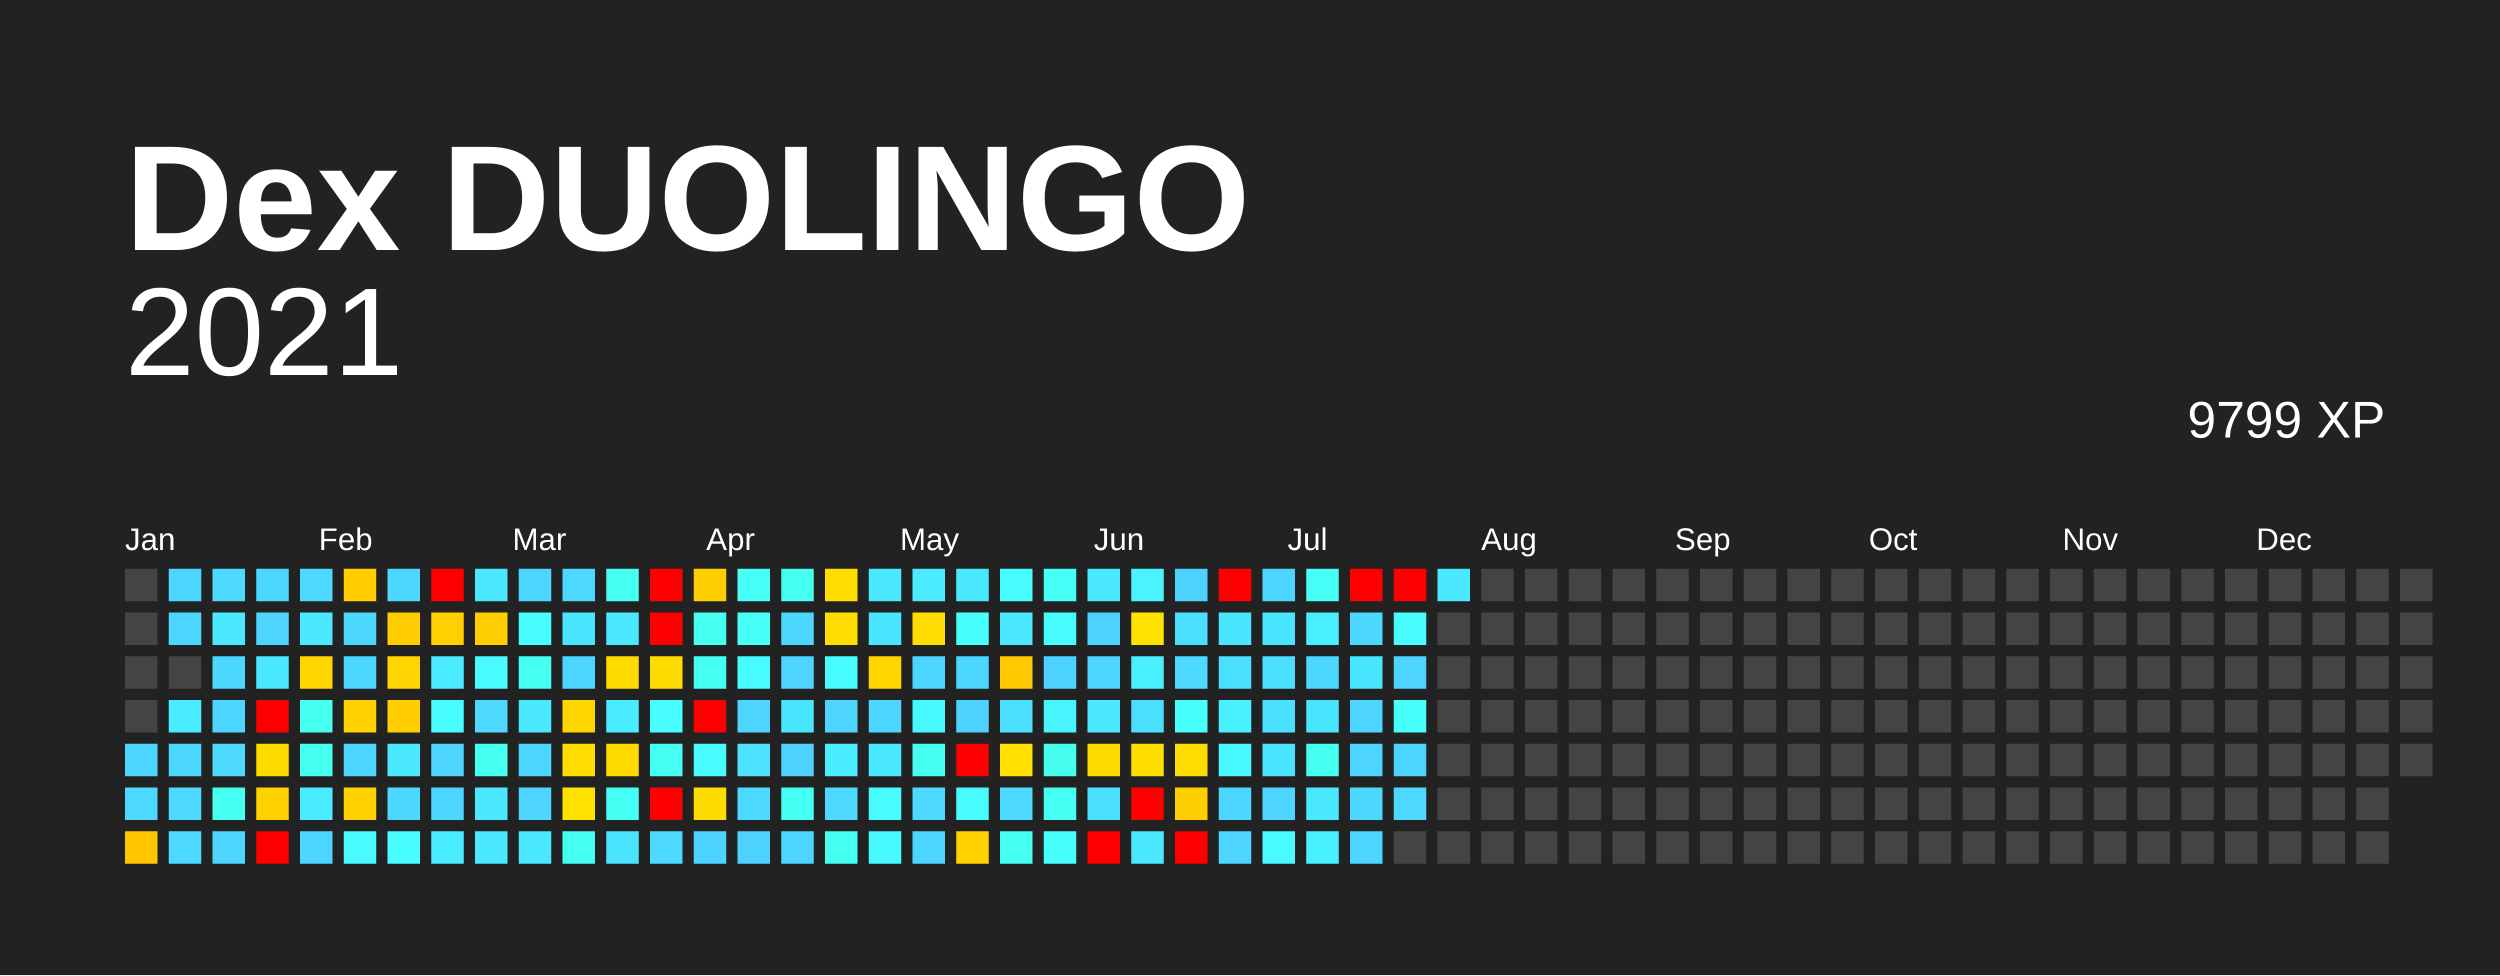
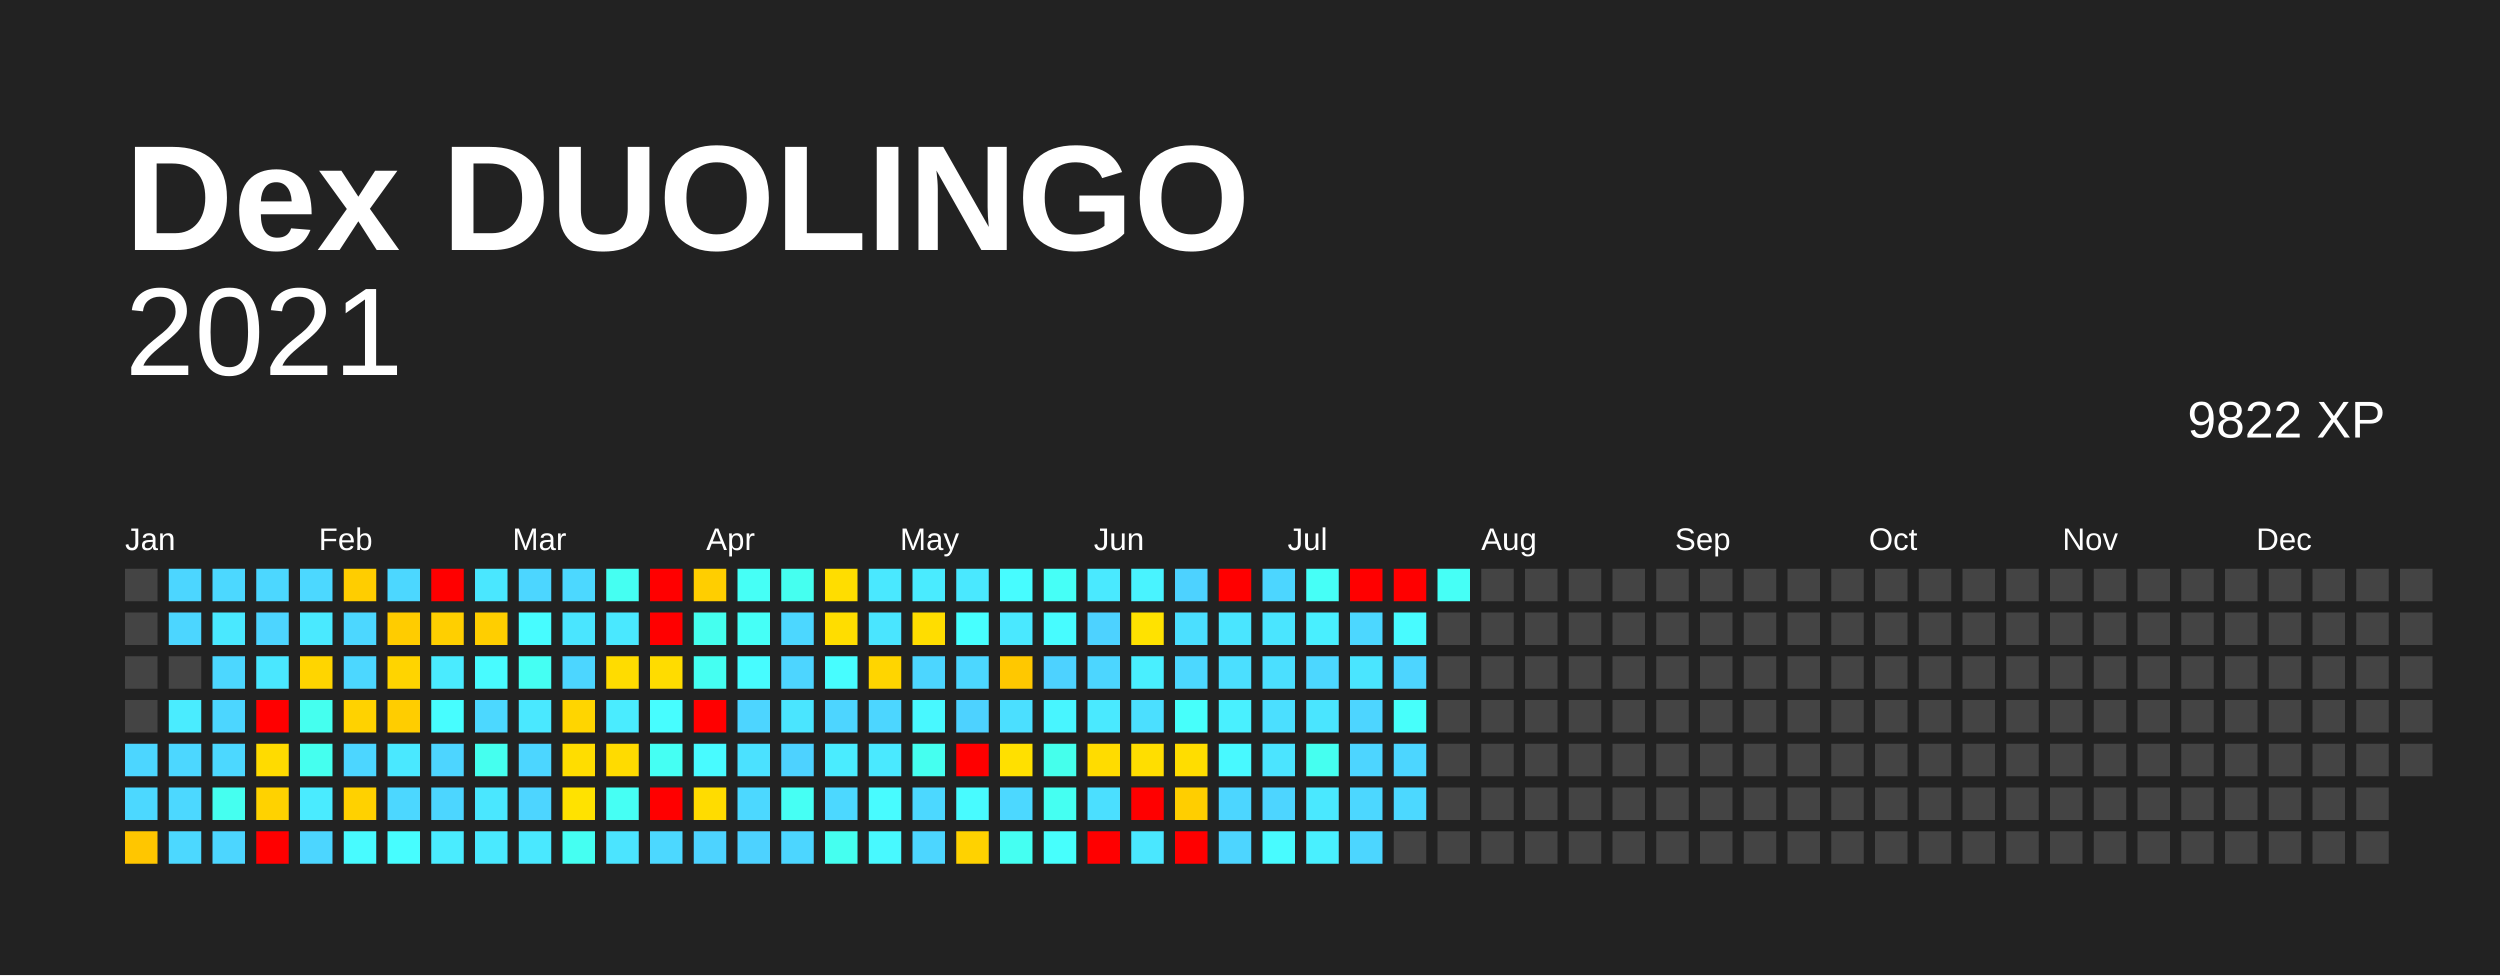
<svg xmlns="http://www.w3.org/2000/svg" baseProfile="full" height="78mm" version="1.1" viewBox="0,0,200,78" width="200mm">
  <defs />
  <rect fill="#222222" height="78" width="200" x="0" y="0" />
  <text fill="#FFFFFF" style="font-size:12px; font-family:Arial; font-weight:bold;" x="10" y="20">Dex DUOLINGO</text>
  <text alignment-baseline="hanging" fill="#FFFFFF" style="font-size:10.0px; font-family:Arial;" x="10" y="30">2021</text>
-   <text alignment-baseline="hanging" fill="#FFFFFF" style="font-size:4.125px; font-family:Arial;" x="175" y="35">9799 XP</text>
+   <text alignment-baseline="hanging" fill="#FFFFFF" style="font-size:4.125px; font-family:Arial;" x="175" y="35">9822 XP</text>
  <text fill="#FFFFFF" style="font-size:2.5px; font-family:Arial" x="10.0" y="44">Jan</text>
  <text fill="#FFFFFF" style="font-size:2.5px; font-family:Arial" x="25.5" y="44">Feb</text>
  <text fill="#FFFFFF" style="font-size:2.5px; font-family:Arial" x="41.0" y="44">Mar</text>
  <text fill="#FFFFFF" style="font-size:2.5px; font-family:Arial" x="56.5" y="44">Apr</text>
  <text fill="#FFFFFF" style="font-size:2.5px; font-family:Arial" x="72.0" y="44">May</text>
  <text fill="#FFFFFF" style="font-size:2.5px; font-family:Arial" x="87.5" y="44">Jun</text>
  <text fill="#FFFFFF" style="font-size:2.5px; font-family:Arial" x="103.0" y="44">Jul</text>
  <text fill="#FFFFFF" style="font-size:2.5px; font-family:Arial" x="118.5" y="44">Aug</text>
  <text fill="#FFFFFF" style="font-size:2.5px; font-family:Arial" x="134.0" y="44">Sep</text>
  <text fill="#FFFFFF" style="font-size:2.5px; font-family:Arial" x="149.5" y="44">Oct</text>
  <text fill="#FFFFFF" style="font-size:2.5px; font-family:Arial" x="165.0" y="44">Nov</text>
  <text fill="#FFFFFF" style="font-size:2.5px; font-family:Arial" x="180.5" y="44">Dec</text>
  <rect fill="#444444" height="2.6" width="2.6" x="10.0" y="45.5" />
  <rect fill="#444444" height="2.6" width="2.6" x="10.0" y="49.0" />
  <rect fill="#444444" height="2.6" width="2.6" x="10.0" y="52.5" />
  <rect fill="#444444" height="2.6" width="2.6" x="10.0" y="56.0" />
  <rect fill="#4cd6ff" height="2.6" width="2.6" x="10.0" y="59.5" />
  <rect fill="#4cd8ff" height="2.6" width="2.6" x="10.0" y="63.0" />
  <rect fill="#ffc600" height="2.6" width="2.6" x="10.0" y="66.5" />
  <rect fill="#4cd6ff" height="2.6" width="2.6" x="13.5" y="45.5" />
  <rect fill="#4cd6ff" height="2.6" width="2.6" x="13.5" y="49.0" />
  <rect fill="#444444" height="2.6" width="2.6" x="13.5" y="52.5" />
  <rect fill="#4aecff" height="2.6" width="2.6" x="13.5" y="56.0" />
  <rect fill="#4cd7ff" height="2.6" width="2.6" x="13.5" y="59.5" />
  <rect fill="#4cd8ff" height="2.6" width="2.6" x="13.5" y="63.0" />
  <rect fill="#4cd8ff" height="2.6" width="2.6" x="13.5" y="66.5" />
  <rect fill="#4cd8ff" height="2.6" width="2.6" x="17.0" y="45.5" />
  <rect fill="#4ae8ff" height="2.6" width="2.6" x="17.0" y="49.0" />
  <rect fill="#4cd7ff" height="2.6" width="2.6" x="17.0" y="52.5" />
  <rect fill="#4cd6ff" height="2.6" width="2.6" x="17.0" y="56.0" />
  <rect fill="#4cd8ff" height="2.6" width="2.6" x="17.0" y="59.5" />
  <rect fill="#45fff0" height="2.6" width="2.6" x="17.0" y="63.0" />
  <rect fill="#4cd6ff" height="2.6" width="2.6" x="17.0" y="66.5" />
  <rect fill="#4cd7ff" height="2.6" width="2.6" x="20.5" y="45.5" />
  <rect fill="#4dd5ff" height="2.6" width="2.6" x="20.5" y="49.0" />
  <rect fill="#4ae7ff" height="2.6" width="2.6" x="20.5" y="52.5" />
  <rect fill="red" height="2.6" width="2.6" x="20.5" y="56.0" />
  <rect fill="#ffdb00" height="2.6" width="2.6" x="20.5" y="59.5" />
  <rect fill="#ffd200" height="2.6" width="2.6" x="20.5" y="63.0" />
  <rect fill="red" height="2.6" width="2.6" x="20.5" y="66.5" />
  <rect fill="#4cd8ff" height="2.6" width="2.6" x="24.0" y="45.5" />
  <rect fill="#4ae9ff" height="2.6" width="2.6" x="24.0" y="49.0" />
  <rect fill="#ffd500" height="2.6" width="2.6" x="24.0" y="52.5" />
  <rect fill="#45ffef" height="2.6" width="2.6" x="24.0" y="56.0" />
  <rect fill="#45ffef" height="2.6" width="2.6" x="24.0" y="59.5" />
  <rect fill="#4aebff" height="2.6" width="2.6" x="24.0" y="63.0" />
  <rect fill="#4cd6ff" height="2.6" width="2.6" x="24.0" y="66.5" />
  <rect fill="#ffcd00" height="2.6" width="2.6" x="27.5" y="45.5" />
  <rect fill="#4cd7ff" height="2.6" width="2.6" x="27.5" y="49.0" />
  <rect fill="#4cd7ff" height="2.6" width="2.6" x="27.5" y="52.5" />
  <rect fill="#ffd200" height="2.6" width="2.6" x="27.5" y="56.0" />
  <rect fill="#4cd6ff" height="2.6" width="2.6" x="27.5" y="59.5" />
  <rect fill="#ffd100" height="2.6" width="2.6" x="27.5" y="63.0" />
  <rect fill="#48fbff" height="2.6" width="2.6" x="27.5" y="66.5" />
  <rect fill="#4cd7ff" height="2.6" width="2.6" x="31.0" y="45.5" />
  <rect fill="#ffcc00" height="2.6" width="2.6" x="31.0" y="49.0" />
  <rect fill="#ffd400" height="2.6" width="2.6" x="31.0" y="52.5" />
  <rect fill="#ffcd00" height="2.6" width="2.6" x="31.0" y="56.0" />
  <rect fill="#4ae8ff" height="2.6" width="2.6" x="31.0" y="59.5" />
  <rect fill="#4cd7ff" height="2.6" width="2.6" x="31.0" y="63.0" />
  <rect fill="#47fdff" height="2.6" width="2.6" x="31.0" y="66.5" />
  <rect fill="red" height="2.6" width="2.6" x="34.5" y="45.5" />
  <rect fill="#ffcf00" height="2.6" width="2.6" x="34.5" y="49.0" />
  <rect fill="#4aebff" height="2.6" width="2.6" x="34.5" y="52.5" />
  <rect fill="#47fdff" height="2.6" width="2.6" x="34.5" y="56.0" />
  <rect fill="#4dd5ff" height="2.6" width="2.6" x="34.5" y="59.5" />
  <rect fill="#4cd6ff" height="2.6" width="2.6" x="34.5" y="63.0" />
  <rect fill="#4aecff" height="2.6" width="2.6" x="34.5" y="66.5" />
  <rect fill="#4ae7ff" height="2.6" width="2.6" x="38.0" y="45.5" />
  <rect fill="#ffce00" height="2.6" width="2.6" x="38.0" y="49.0" />
  <rect fill="#48fbff" height="2.6" width="2.6" x="38.0" y="52.5" />
  <rect fill="#4cd8ff" height="2.6" width="2.6" x="38.0" y="56.0" />
  <rect fill="#45ffef" height="2.6" width="2.6" x="38.0" y="59.5" />
  <rect fill="#4ae7ff" height="2.6" width="2.6" x="38.0" y="63.0" />
  <rect fill="#4ae9ff" height="2.6" width="2.6" x="38.0" y="66.5" />
  <rect fill="#4cd6ff" height="2.6" width="2.6" x="41.5" y="45.5" />
  <rect fill="#47fcff" height="2.6" width="2.6" x="41.5" y="49.0" />
  <rect fill="#45fff3" height="2.6" width="2.6" x="41.5" y="52.5" />
  <rect fill="#4ae8ff" height="2.6" width="2.6" x="41.5" y="56.0" />
  <rect fill="#4cd6ff" height="2.6" width="2.6" x="41.5" y="59.5" />
  <rect fill="#4dd5ff" height="2.6" width="2.6" x="41.5" y="63.0" />
  <rect fill="#4ae8ff" height="2.6" width="2.6" x="41.5" y="66.5" />
  <rect fill="#4cd8ff" height="2.6" width="2.6" x="45.0" y="45.5" />
  <rect fill="#4ae5ff" height="2.6" width="2.6" x="45.0" y="49.0" />
  <rect fill="#4cd6ff" height="2.6" width="2.6" x="45.0" y="52.5" />
  <rect fill="#ffd500" height="2.6" width="2.6" x="45.0" y="56.0" />
  <rect fill="#ffdd00" height="2.6" width="2.6" x="45.0" y="59.5" />
  <rect fill="#ffe200" height="2.6" width="2.6" x="45.0" y="63.0" />
  <rect fill="#45fff2" height="2.6" width="2.6" x="45.0" y="66.5" />
  <rect fill="#45fff2" height="2.6" width="2.6" x="48.5" y="45.5" />
  <rect fill="#4ae8ff" height="2.6" width="2.6" x="48.5" y="49.0" />
  <rect fill="#ffdc00" height="2.6" width="2.6" x="48.5" y="52.5" />
  <rect fill="#4aecff" height="2.6" width="2.6" x="48.5" y="56.0" />
  <rect fill="#ffdb00" height="2.6" width="2.6" x="48.5" y="59.5" />
  <rect fill="#46fff4" height="2.6" width="2.6" x="48.5" y="63.0" />
  <rect fill="#4be4ff" height="2.6" width="2.6" x="48.5" y="66.5" />
  <rect fill="red" height="2.6" width="2.6" x="52.0" y="45.5" />
  <rect fill="red" height="2.6" width="2.6" x="52.0" y="49.0" />
  <rect fill="#ffdc00" height="2.6" width="2.6" x="52.0" y="52.5" />
  <rect fill="#47fdff" height="2.6" width="2.6" x="52.0" y="56.0" />
  <rect fill="#45fff3" height="2.6" width="2.6" x="52.0" y="59.5" />
  <rect fill="red" height="2.6" width="2.6" x="52.0" y="63.0" />
  <rect fill="#4cd8ff" height="2.6" width="2.6" x="52.0" y="66.5" />
  <rect fill="#ffce00" height="2.6" width="2.6" x="55.5" y="45.5" />
  <rect fill="#45ffef" height="2.6" width="2.6" x="55.5" y="49.0" />
  <rect fill="#45fff2" height="2.6" width="2.6" x="55.5" y="52.5" />
  <rect fill="red" height="2.6" width="2.6" x="55.5" y="56.0" />
  <rect fill="#48fbff" height="2.6" width="2.6" x="55.5" y="59.5" />
  <rect fill="#ffdc00" height="2.6" width="2.6" x="55.5" y="63.0" />
  <rect fill="#4dd3ff" height="2.6" width="2.6" x="55.5" y="66.5" />
  <rect fill="#46fff6" height="2.6" width="2.6" x="59.0" y="45.5" />
  <rect fill="#46fff7" height="2.6" width="2.6" x="59.0" y="49.0" />
  <rect fill="#47fcff" height="2.6" width="2.6" x="59.0" y="52.5" />
  <rect fill="#4dd5ff" height="2.6" width="2.6" x="59.0" y="56.0" />
  <rect fill="#4be1ff" height="2.6" width="2.6" x="59.0" y="59.5" />
  <rect fill="#4cd8ff" height="2.6" width="2.6" x="59.0" y="63.0" />
  <rect fill="#4dd2ff" height="2.6" width="2.6" x="59.0" y="66.5" />
  <rect fill="#45fff0" height="2.6" width="2.6" x="62.5" y="45.5" />
  <rect fill="#4cd7ff" height="2.6" width="2.6" x="62.5" y="49.0" />
  <rect fill="#4dd5ff" height="2.6" width="2.6" x="62.5" y="52.5" />
  <rect fill="#4ae5ff" height="2.6" width="2.6" x="62.5" y="56.0" />
  <rect fill="#4dd2ff" height="2.6" width="2.6" x="62.5" y="59.5" />
  <rect fill="#46fff4" height="2.6" width="2.6" x="62.5" y="63.0" />
  <rect fill="#4cd6ff" height="2.6" width="2.6" x="62.5" y="66.5" />
  <rect fill="#ffdd00" height="2.6" width="2.6" x="66.0" y="45.5" />
  <rect fill="#ffdd00" height="2.6" width="2.6" x="66.0" y="49.0" />
  <rect fill="#47fdff" height="2.6" width="2.6" x="66.0" y="52.5" />
  <rect fill="#4dd5ff" height="2.6" width="2.6" x="66.0" y="56.0" />
  <rect fill="#4aecff" height="2.6" width="2.6" x="66.0" y="59.5" />
  <rect fill="#4cd8ff" height="2.6" width="2.6" x="66.0" y="63.0" />
  <rect fill="#45fff0" height="2.6" width="2.6" x="66.0" y="66.5" />
  <rect fill="#4ae8ff" height="2.6" width="2.6" x="69.5" y="45.5" />
  <rect fill="#4ae5ff" height="2.6" width="2.6" x="69.5" y="49.0" />
  <rect fill="#ffd500" height="2.6" width="2.6" x="69.5" y="52.5" />
  <rect fill="#4cd6ff" height="2.6" width="2.6" x="69.5" y="56.0" />
  <rect fill="#4ae9ff" height="2.6" width="2.6" x="69.5" y="59.5" />
  <rect fill="#48fbff" height="2.6" width="2.6" x="69.5" y="63.0" />
  <rect fill="#48f9ff" height="2.6" width="2.6" x="69.5" y="66.5" />
  <rect fill="#4aebff" height="2.6" width="2.6" x="73.0" y="45.5" />
  <rect fill="#ffdd00" height="2.6" width="2.6" x="73.0" y="49.0" />
  <rect fill="#4cd6ff" height="2.6" width="2.6" x="73.0" y="52.5" />
  <rect fill="#48f8ff" height="2.6" width="2.6" x="73.0" y="56.0" />
  <rect fill="#45fff0" height="2.6" width="2.6" x="73.0" y="59.5" />
  <rect fill="#4cd8ff" height="2.6" width="2.6" x="73.0" y="63.0" />
  <rect fill="#4cd6ff" height="2.6" width="2.6" x="73.0" y="66.5" />
  <rect fill="#4ae8ff" height="2.6" width="2.6" x="76.5" y="45.5" />
  <rect fill="#47ffff" height="2.6" width="2.6" x="76.5" y="49.0" />
  <rect fill="#4cd7ff" height="2.6" width="2.6" x="76.5" y="52.5" />
  <rect fill="#4dd2ff" height="2.6" width="2.6" x="76.5" y="56.0" />
  <rect fill="red" height="2.6" width="2.6" x="76.5" y="59.5" />
  <rect fill="#48fbff" height="2.6" width="2.6" x="76.5" y="63.0" />
  <rect fill="#ffd200" height="2.6" width="2.6" x="76.5" y="66.5" />
  <rect fill="#47fcff" height="2.6" width="2.6" x="80.0" y="45.5" />
  <rect fill="#4ae8ff" height="2.6" width="2.6" x="80.0" y="49.0" />
  <rect fill="#ffc800" height="2.6" width="2.6" x="80.0" y="52.5" />
  <rect fill="#4bdfff" height="2.6" width="2.6" x="80.0" y="56.0" />
  <rect fill="#ffe000" height="2.6" width="2.6" x="80.0" y="59.5" />
  <rect fill="#4cd8ff" height="2.6" width="2.6" x="80.0" y="63.0" />
  <rect fill="#45fff2" height="2.6" width="2.6" x="80.0" y="66.5" />
  <rect fill="#46fff7" height="2.6" width="2.6" x="83.5" y="45.5" />
  <rect fill="#47fcff" height="2.6" width="2.6" x="83.5" y="49.0" />
  <rect fill="#4dd2ff" height="2.6" width="2.6" x="83.5" y="52.5" />
  <rect fill="#48f5ff" height="2.6" width="2.6" x="83.5" y="56.0" />
  <rect fill="#45ffec" height="2.6" width="2.6" x="83.5" y="59.5" />
  <rect fill="#45fff2" height="2.6" width="2.6" x="83.5" y="63.0" />
  <rect fill="#47fffd" height="2.6" width="2.6" x="83.5" y="66.5" />
  <rect fill="#4ae9ff" height="2.6" width="2.6" x="87.0" y="45.5" />
  <rect fill="#4dd2ff" height="2.6" width="2.6" x="87.0" y="49.0" />
  <rect fill="#4cd6ff" height="2.6" width="2.6" x="87.0" y="52.5" />
  <rect fill="#4ae9ff" height="2.6" width="2.6" x="87.0" y="56.0" />
  <rect fill="#ffdc00" height="2.6" width="2.6" x="87.0" y="59.5" />
  <rect fill="#4bdfff" height="2.6" width="2.6" x="87.0" y="63.0" />
  <rect fill="red" height="2.6" width="2.6" x="87.0" y="66.5" />
  <rect fill="#49f3ff" height="2.6" width="2.6" x="90.5" y="45.5" />
  <rect fill="#ffe200" height="2.6" width="2.6" x="90.5" y="49.0" />
  <rect fill="#49efff" height="2.6" width="2.6" x="90.5" y="52.5" />
  <rect fill="#4bdfff" height="2.6" width="2.6" x="90.5" y="56.0" />
  <rect fill="#ffde00" height="2.6" width="2.6" x="90.5" y="59.5" />
  <rect fill="red" height="2.6" width="2.6" x="90.5" y="63.0" />
  <rect fill="#4ae7ff" height="2.6" width="2.6" x="90.5" y="66.5" />
  <rect fill="#4dd2ff" height="2.6" width="2.6" x="94.0" y="45.5" />
  <rect fill="#4bdfff" height="2.6" width="2.6" x="94.0" y="49.0" />
  <rect fill="#4cd8ff" height="2.6" width="2.6" x="94.0" y="52.5" />
  <rect fill="#47fffb" height="2.6" width="2.6" x="94.0" y="56.0" />
  <rect fill="#ffdd00" height="2.6" width="2.6" x="94.0" y="59.5" />
  <rect fill="#ffce00" height="2.6" width="2.6" x="94.0" y="63.0" />
  <rect fill="red" height="2.6" width="2.6" x="94.0" y="66.5" />
  <rect fill="red" height="2.6" width="2.6" x="97.5" y="45.5" />
  <rect fill="#4ae5ff" height="2.6" width="2.6" x="97.5" y="49.0" />
  <rect fill="#4bdfff" height="2.6" width="2.6" x="97.5" y="52.5" />
  <rect fill="#49f0ff" height="2.6" width="2.6" x="97.5" y="56.0" />
  <rect fill="#48f9ff" height="2.6" width="2.6" x="97.5" y="59.5" />
  <rect fill="#4cd6ff" height="2.6" width="2.6" x="97.5" y="63.0" />
  <rect fill="#4dd5ff" height="2.6" width="2.6" x="97.5" y="66.5" />
  <rect fill="#4cd6ff" height="2.6" width="2.6" x="101.0" y="45.5" />
  <rect fill="#4ae5ff" height="2.6" width="2.6" x="101.0" y="49.0" />
  <rect fill="#4bdfff" height="2.6" width="2.6" x="101.0" y="52.5" />
  <rect fill="#4bdfff" height="2.6" width="2.6" x="101.0" y="56.0" />
  <rect fill="#4be4ff" height="2.6" width="2.6" x="101.0" y="59.5" />
  <rect fill="#4dd5ff" height="2.6" width="2.6" x="101.0" y="63.0" />
  <rect fill="#48fbff" height="2.6" width="2.6" x="101.0" y="66.5" />
  <rect fill="#46fff7" height="2.6" width="2.6" x="104.5" y="45.5" />
  <rect fill="#49efff" height="2.6" width="2.6" x="104.5" y="49.0" />
  <rect fill="#4cd7ff" height="2.6" width="2.6" x="104.5" y="52.5" />
  <rect fill="#4ae5ff" height="2.6" width="2.6" x="104.5" y="56.0" />
  <rect fill="#45fff0" height="2.6" width="2.6" x="104.5" y="59.5" />
  <rect fill="#4ae8ff" height="2.6" width="2.6" x="104.5" y="63.0" />
  <rect fill="#49f0ff" height="2.6" width="2.6" x="104.5" y="66.5" />
  <rect fill="red" height="2.6" width="2.6" x="108.0" y="45.5" />
  <rect fill="#4cd7ff" height="2.6" width="2.6" x="108.0" y="49.0" />
  <rect fill="#4ae5ff" height="2.6" width="2.6" x="108.0" y="52.5" />
  <rect fill="#4dd5ff" height="2.6" width="2.6" x="108.0" y="56.0" />
  <rect fill="#4dd5ff" height="2.6" width="2.6" x="108.0" y="59.5" />
  <rect fill="#4cd7ff" height="2.6" width="2.6" x="108.0" y="63.0" />
  <rect fill="#4cd6ff" height="2.6" width="2.6" x="108.0" y="66.5" />
  <rect fill="red" height="2.6" width="2.6" x="111.5" y="45.5" />
  <rect fill="#48fbff" height="2.6" width="2.6" x="111.5" y="49.0" />
  <rect fill="#4dd5ff" height="2.6" width="2.6" x="111.5" y="52.5" />
  <rect fill="#47fffb" height="2.6" width="2.6" x="111.5" y="56.0" />
  <rect fill="#4cd6ff" height="2.6" width="2.6" x="111.5" y="59.5" />
  <rect fill="#4cd8ff" height="2.6" width="2.6" x="111.5" y="63.0" />
  <rect fill="#444444" height="2.6" width="2.6" x="111.5" y="66.5" />
-   <rect fill="#4ae9ff" height="2.6" width="2.6" x="115.0" y="45.5" />
+   <rect fill="#46fff6" height="2.6" width="2.6" x="115.0" y="45.5" />
  <rect fill="#444444" height="2.6" width="2.6" x="115.0" y="49.0" />
  <rect fill="#444444" height="2.6" width="2.6" x="115.0" y="52.5" />
  <rect fill="#444444" height="2.6" width="2.6" x="115.0" y="56.0" />
  <rect fill="#444444" height="2.6" width="2.6" x="115.0" y="59.5" />
  <rect fill="#444444" height="2.6" width="2.6" x="115.0" y="63.0" />
  <rect fill="#444444" height="2.6" width="2.6" x="115.0" y="66.5" />
  <rect fill="#444444" height="2.6" width="2.6" x="118.5" y="45.5" />
  <rect fill="#444444" height="2.6" width="2.6" x="118.5" y="49.0" />
  <rect fill="#444444" height="2.6" width="2.6" x="118.5" y="52.5" />
  <rect fill="#444444" height="2.6" width="2.6" x="118.5" y="56.0" />
  <rect fill="#444444" height="2.6" width="2.6" x="118.5" y="59.5" />
  <rect fill="#444444" height="2.6" width="2.6" x="118.5" y="63.0" />
  <rect fill="#444444" height="2.6" width="2.6" x="118.5" y="66.5" />
  <rect fill="#444444" height="2.6" width="2.6" x="122.0" y="45.5" />
  <rect fill="#444444" height="2.6" width="2.6" x="122.0" y="49.0" />
  <rect fill="#444444" height="2.6" width="2.6" x="122.0" y="52.5" />
  <rect fill="#444444" height="2.6" width="2.6" x="122.0" y="56.0" />
  <rect fill="#444444" height="2.6" width="2.6" x="122.0" y="59.5" />
  <rect fill="#444444" height="2.6" width="2.6" x="122.0" y="63.0" />
  <rect fill="#444444" height="2.6" width="2.6" x="122.0" y="66.5" />
  <rect fill="#444444" height="2.6" width="2.6" x="125.5" y="45.5" />
  <rect fill="#444444" height="2.6" width="2.6" x="125.5" y="49.0" />
  <rect fill="#444444" height="2.6" width="2.6" x="125.5" y="52.5" />
  <rect fill="#444444" height="2.6" width="2.6" x="125.5" y="56.0" />
  <rect fill="#444444" height="2.6" width="2.6" x="125.5" y="59.5" />
  <rect fill="#444444" height="2.6" width="2.6" x="125.5" y="63.0" />
  <rect fill="#444444" height="2.6" width="2.6" x="125.5" y="66.5" />
  <rect fill="#444444" height="2.6" width="2.6" x="129.0" y="45.5" />
  <rect fill="#444444" height="2.6" width="2.6" x="129.0" y="49.0" />
  <rect fill="#444444" height="2.6" width="2.6" x="129.0" y="52.5" />
  <rect fill="#444444" height="2.6" width="2.6" x="129.0" y="56.0" />
  <rect fill="#444444" height="2.6" width="2.6" x="129.0" y="59.5" />
  <rect fill="#444444" height="2.6" width="2.6" x="129.0" y="63.0" />
  <rect fill="#444444" height="2.6" width="2.6" x="129.0" y="66.5" />
  <rect fill="#444444" height="2.6" width="2.6" x="132.5" y="45.5" />
  <rect fill="#444444" height="2.6" width="2.6" x="132.5" y="49.0" />
  <rect fill="#444444" height="2.6" width="2.6" x="132.5" y="52.5" />
  <rect fill="#444444" height="2.6" width="2.6" x="132.5" y="56.0" />
  <rect fill="#444444" height="2.6" width="2.6" x="132.5" y="59.5" />
  <rect fill="#444444" height="2.6" width="2.6" x="132.5" y="63.0" />
  <rect fill="#444444" height="2.6" width="2.6" x="132.5" y="66.5" />
  <rect fill="#444444" height="2.6" width="2.6" x="136.0" y="45.5" />
  <rect fill="#444444" height="2.6" width="2.6" x="136.0" y="49.0" />
  <rect fill="#444444" height="2.6" width="2.6" x="136.0" y="52.5" />
  <rect fill="#444444" height="2.6" width="2.6" x="136.0" y="56.0" />
  <rect fill="#444444" height="2.6" width="2.6" x="136.0" y="59.5" />
  <rect fill="#444444" height="2.6" width="2.6" x="136.0" y="63.0" />
  <rect fill="#444444" height="2.6" width="2.6" x="136.0" y="66.5" />
  <rect fill="#444444" height="2.6" width="2.6" x="139.5" y="45.5" />
  <rect fill="#444444" height="2.6" width="2.6" x="139.5" y="49.0" />
  <rect fill="#444444" height="2.6" width="2.6" x="139.5" y="52.5" />
  <rect fill="#444444" height="2.6" width="2.6" x="139.5" y="56.0" />
  <rect fill="#444444" height="2.6" width="2.6" x="139.5" y="59.5" />
  <rect fill="#444444" height="2.6" width="2.6" x="139.5" y="63.0" />
  <rect fill="#444444" height="2.6" width="2.6" x="139.5" y="66.5" />
  <rect fill="#444444" height="2.6" width="2.6" x="143.0" y="45.5" />
  <rect fill="#444444" height="2.6" width="2.6" x="143.0" y="49.0" />
  <rect fill="#444444" height="2.6" width="2.6" x="143.0" y="52.5" />
  <rect fill="#444444" height="2.6" width="2.6" x="143.0" y="56.0" />
  <rect fill="#444444" height="2.6" width="2.6" x="143.0" y="59.5" />
  <rect fill="#444444" height="2.6" width="2.6" x="143.0" y="63.0" />
  <rect fill="#444444" height="2.6" width="2.6" x="143.0" y="66.5" />
  <rect fill="#444444" height="2.6" width="2.6" x="146.5" y="45.5" />
  <rect fill="#444444" height="2.6" width="2.6" x="146.5" y="49.0" />
  <rect fill="#444444" height="2.6" width="2.6" x="146.5" y="52.5" />
  <rect fill="#444444" height="2.6" width="2.6" x="146.5" y="56.0" />
  <rect fill="#444444" height="2.6" width="2.6" x="146.5" y="59.5" />
  <rect fill="#444444" height="2.6" width="2.6" x="146.5" y="63.0" />
  <rect fill="#444444" height="2.6" width="2.6" x="146.5" y="66.5" />
  <rect fill="#444444" height="2.6" width="2.6" x="150.0" y="45.5" />
  <rect fill="#444444" height="2.6" width="2.6" x="150.0" y="49.0" />
  <rect fill="#444444" height="2.6" width="2.6" x="150.0" y="52.5" />
  <rect fill="#444444" height="2.6" width="2.6" x="150.0" y="56.0" />
  <rect fill="#444444" height="2.6" width="2.6" x="150.0" y="59.5" />
  <rect fill="#444444" height="2.6" width="2.6" x="150.0" y="63.0" />
  <rect fill="#444444" height="2.6" width="2.6" x="150.0" y="66.5" />
  <rect fill="#444444" height="2.6" width="2.6" x="153.5" y="45.5" />
  <rect fill="#444444" height="2.6" width="2.6" x="153.5" y="49.0" />
  <rect fill="#444444" height="2.6" width="2.6" x="153.5" y="52.5" />
  <rect fill="#444444" height="2.6" width="2.6" x="153.5" y="56.0" />
  <rect fill="#444444" height="2.6" width="2.6" x="153.5" y="59.5" />
  <rect fill="#444444" height="2.6" width="2.6" x="153.5" y="63.0" />
  <rect fill="#444444" height="2.6" width="2.6" x="153.5" y="66.5" />
  <rect fill="#444444" height="2.6" width="2.6" x="157.0" y="45.5" />
  <rect fill="#444444" height="2.6" width="2.6" x="157.0" y="49.0" />
  <rect fill="#444444" height="2.6" width="2.6" x="157.0" y="52.5" />
  <rect fill="#444444" height="2.6" width="2.6" x="157.0" y="56.0" />
  <rect fill="#444444" height="2.6" width="2.6" x="157.0" y="59.5" />
  <rect fill="#444444" height="2.6" width="2.6" x="157.0" y="63.0" />
  <rect fill="#444444" height="2.6" width="2.6" x="157.0" y="66.5" />
  <rect fill="#444444" height="2.6" width="2.6" x="160.5" y="45.5" />
  <rect fill="#444444" height="2.6" width="2.6" x="160.5" y="49.0" />
  <rect fill="#444444" height="2.6" width="2.6" x="160.5" y="52.5" />
  <rect fill="#444444" height="2.6" width="2.6" x="160.5" y="56.0" />
  <rect fill="#444444" height="2.6" width="2.6" x="160.5" y="59.5" />
  <rect fill="#444444" height="2.6" width="2.6" x="160.5" y="63.0" />
  <rect fill="#444444" height="2.6" width="2.6" x="160.5" y="66.5" />
  <rect fill="#444444" height="2.6" width="2.6" x="164.0" y="45.5" />
  <rect fill="#444444" height="2.6" width="2.6" x="164.0" y="49.0" />
  <rect fill="#444444" height="2.6" width="2.6" x="164.0" y="52.5" />
  <rect fill="#444444" height="2.6" width="2.6" x="164.0" y="56.0" />
  <rect fill="#444444" height="2.6" width="2.6" x="164.0" y="59.5" />
  <rect fill="#444444" height="2.6" width="2.6" x="164.0" y="63.0" />
  <rect fill="#444444" height="2.6" width="2.6" x="164.0" y="66.5" />
  <rect fill="#444444" height="2.6" width="2.6" x="167.5" y="45.5" />
  <rect fill="#444444" height="2.6" width="2.6" x="167.5" y="49.0" />
  <rect fill="#444444" height="2.6" width="2.6" x="167.5" y="52.5" />
  <rect fill="#444444" height="2.6" width="2.6" x="167.5" y="56.0" />
  <rect fill="#444444" height="2.6" width="2.6" x="167.5" y="59.5" />
  <rect fill="#444444" height="2.6" width="2.6" x="167.5" y="63.0" />
  <rect fill="#444444" height="2.6" width="2.6" x="167.5" y="66.5" />
  <rect fill="#444444" height="2.6" width="2.6" x="171.0" y="45.5" />
  <rect fill="#444444" height="2.6" width="2.6" x="171.0" y="49.0" />
  <rect fill="#444444" height="2.6" width="2.6" x="171.0" y="52.5" />
  <rect fill="#444444" height="2.6" width="2.6" x="171.0" y="56.0" />
  <rect fill="#444444" height="2.6" width="2.6" x="171.0" y="59.5" />
  <rect fill="#444444" height="2.6" width="2.6" x="171.0" y="63.0" />
  <rect fill="#444444" height="2.6" width="2.6" x="171.0" y="66.5" />
  <rect fill="#444444" height="2.6" width="2.6" x="174.5" y="45.5" />
  <rect fill="#444444" height="2.6" width="2.6" x="174.5" y="49.0" />
  <rect fill="#444444" height="2.6" width="2.6" x="174.5" y="52.5" />
  <rect fill="#444444" height="2.6" width="2.6" x="174.5" y="56.0" />
  <rect fill="#444444" height="2.6" width="2.6" x="174.5" y="59.5" />
  <rect fill="#444444" height="2.6" width="2.6" x="174.5" y="63.0" />
  <rect fill="#444444" height="2.6" width="2.6" x="174.5" y="66.5" />
  <rect fill="#444444" height="2.6" width="2.6" x="178.0" y="45.5" />
  <rect fill="#444444" height="2.6" width="2.6" x="178.0" y="49.0" />
  <rect fill="#444444" height="2.6" width="2.6" x="178.0" y="52.5" />
  <rect fill="#444444" height="2.6" width="2.6" x="178.0" y="56.0" />
  <rect fill="#444444" height="2.6" width="2.6" x="178.0" y="59.5" />
  <rect fill="#444444" height="2.6" width="2.6" x="178.0" y="63.0" />
  <rect fill="#444444" height="2.6" width="2.6" x="178.0" y="66.5" />
  <rect fill="#444444" height="2.6" width="2.6" x="181.5" y="45.5" />
  <rect fill="#444444" height="2.6" width="2.6" x="181.5" y="49.0" />
  <rect fill="#444444" height="2.6" width="2.6" x="181.5" y="52.5" />
  <rect fill="#444444" height="2.6" width="2.6" x="181.5" y="56.0" />
  <rect fill="#444444" height="2.6" width="2.6" x="181.5" y="59.5" />
  <rect fill="#444444" height="2.6" width="2.6" x="181.5" y="63.0" />
  <rect fill="#444444" height="2.6" width="2.6" x="181.5" y="66.5" />
  <rect fill="#444444" height="2.6" width="2.6" x="185.0" y="45.5" />
  <rect fill="#444444" height="2.6" width="2.6" x="185.0" y="49.0" />
  <rect fill="#444444" height="2.6" width="2.6" x="185.0" y="52.5" />
  <rect fill="#444444" height="2.6" width="2.6" x="185.0" y="56.0" />
  <rect fill="#444444" height="2.6" width="2.6" x="185.0" y="59.5" />
  <rect fill="#444444" height="2.6" width="2.6" x="185.0" y="63.0" />
  <rect fill="#444444" height="2.6" width="2.6" x="185.0" y="66.5" />
  <rect fill="#444444" height="2.6" width="2.6" x="188.5" y="45.5" />
  <rect fill="#444444" height="2.6" width="2.6" x="188.5" y="49.0" />
  <rect fill="#444444" height="2.6" width="2.6" x="188.5" y="52.5" />
  <rect fill="#444444" height="2.6" width="2.6" x="188.5" y="56.0" />
  <rect fill="#444444" height="2.6" width="2.6" x="188.5" y="59.5" />
  <rect fill="#444444" height="2.6" width="2.6" x="188.5" y="63.0" />
  <rect fill="#444444" height="2.6" width="2.6" x="188.5" y="66.5" />
  <rect fill="#444444" height="2.6" width="2.6" x="192.0" y="45.5" />
  <rect fill="#444444" height="2.6" width="2.6" x="192.0" y="49.0" />
  <rect fill="#444444" height="2.6" width="2.6" x="192.0" y="52.5" />
  <rect fill="#444444" height="2.6" width="2.6" x="192.0" y="56.0" />
  <rect fill="#444444" height="2.6" width="2.6" x="192.0" y="59.5" />
</svg>
